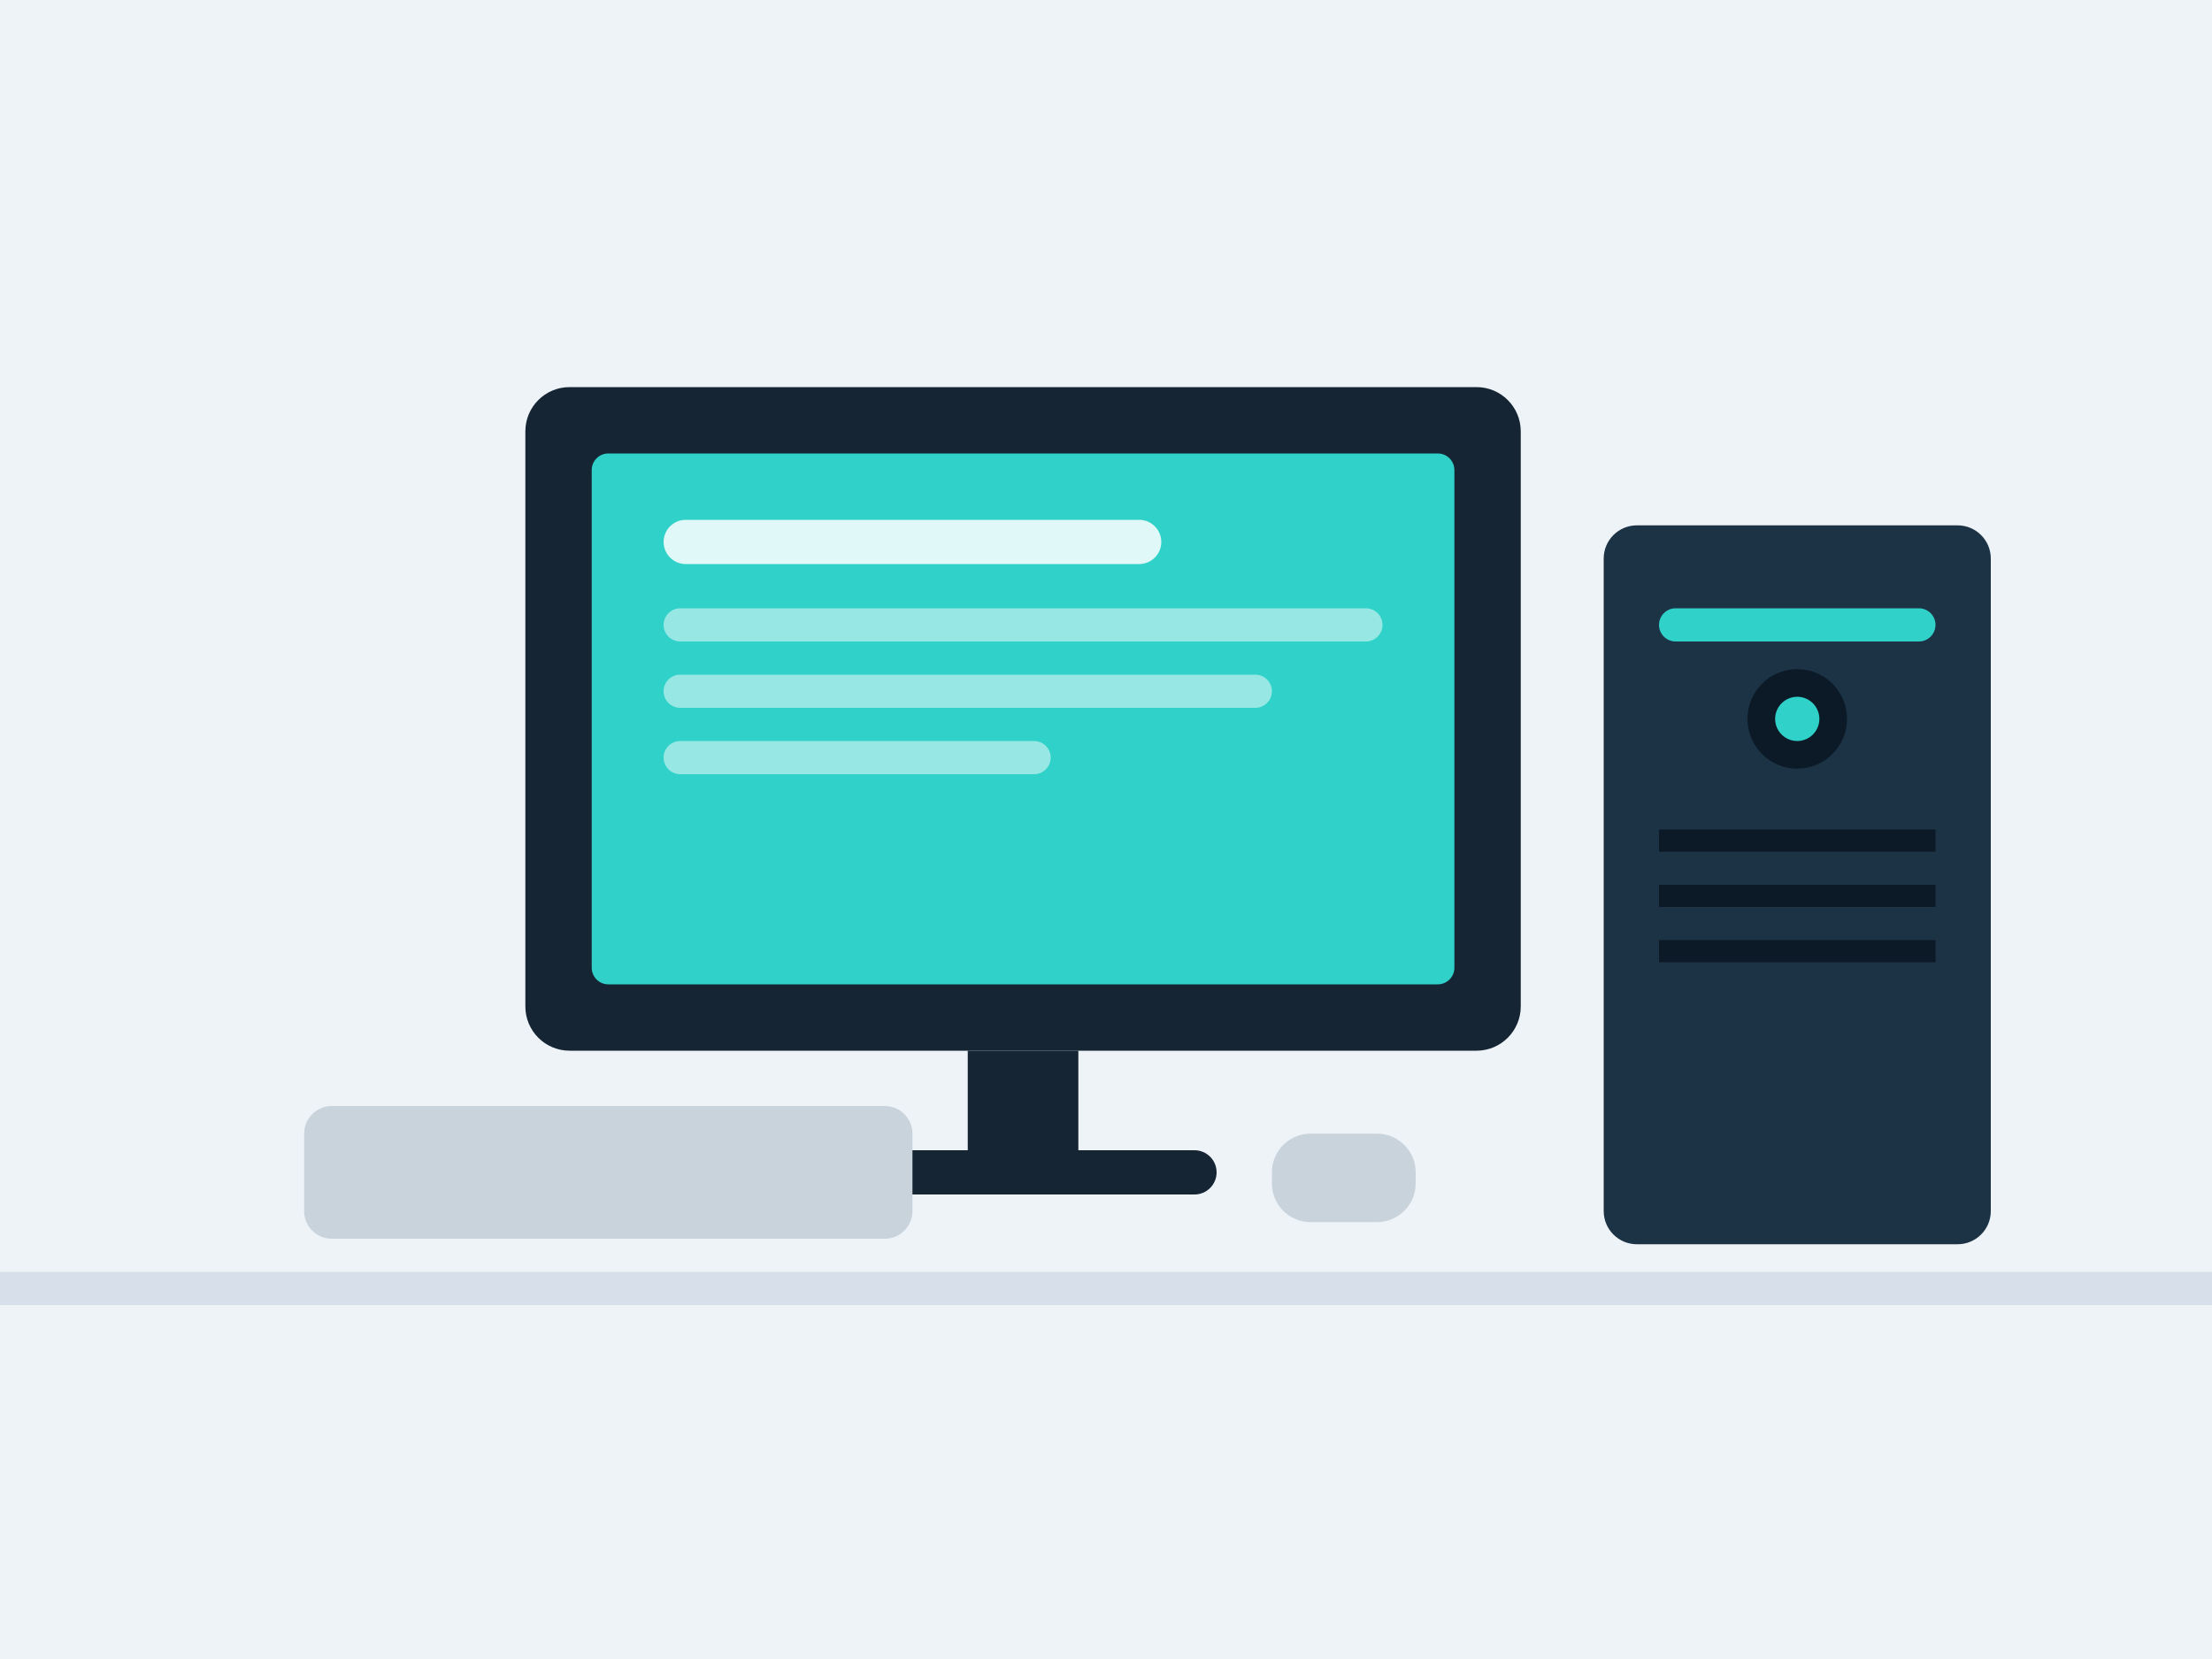
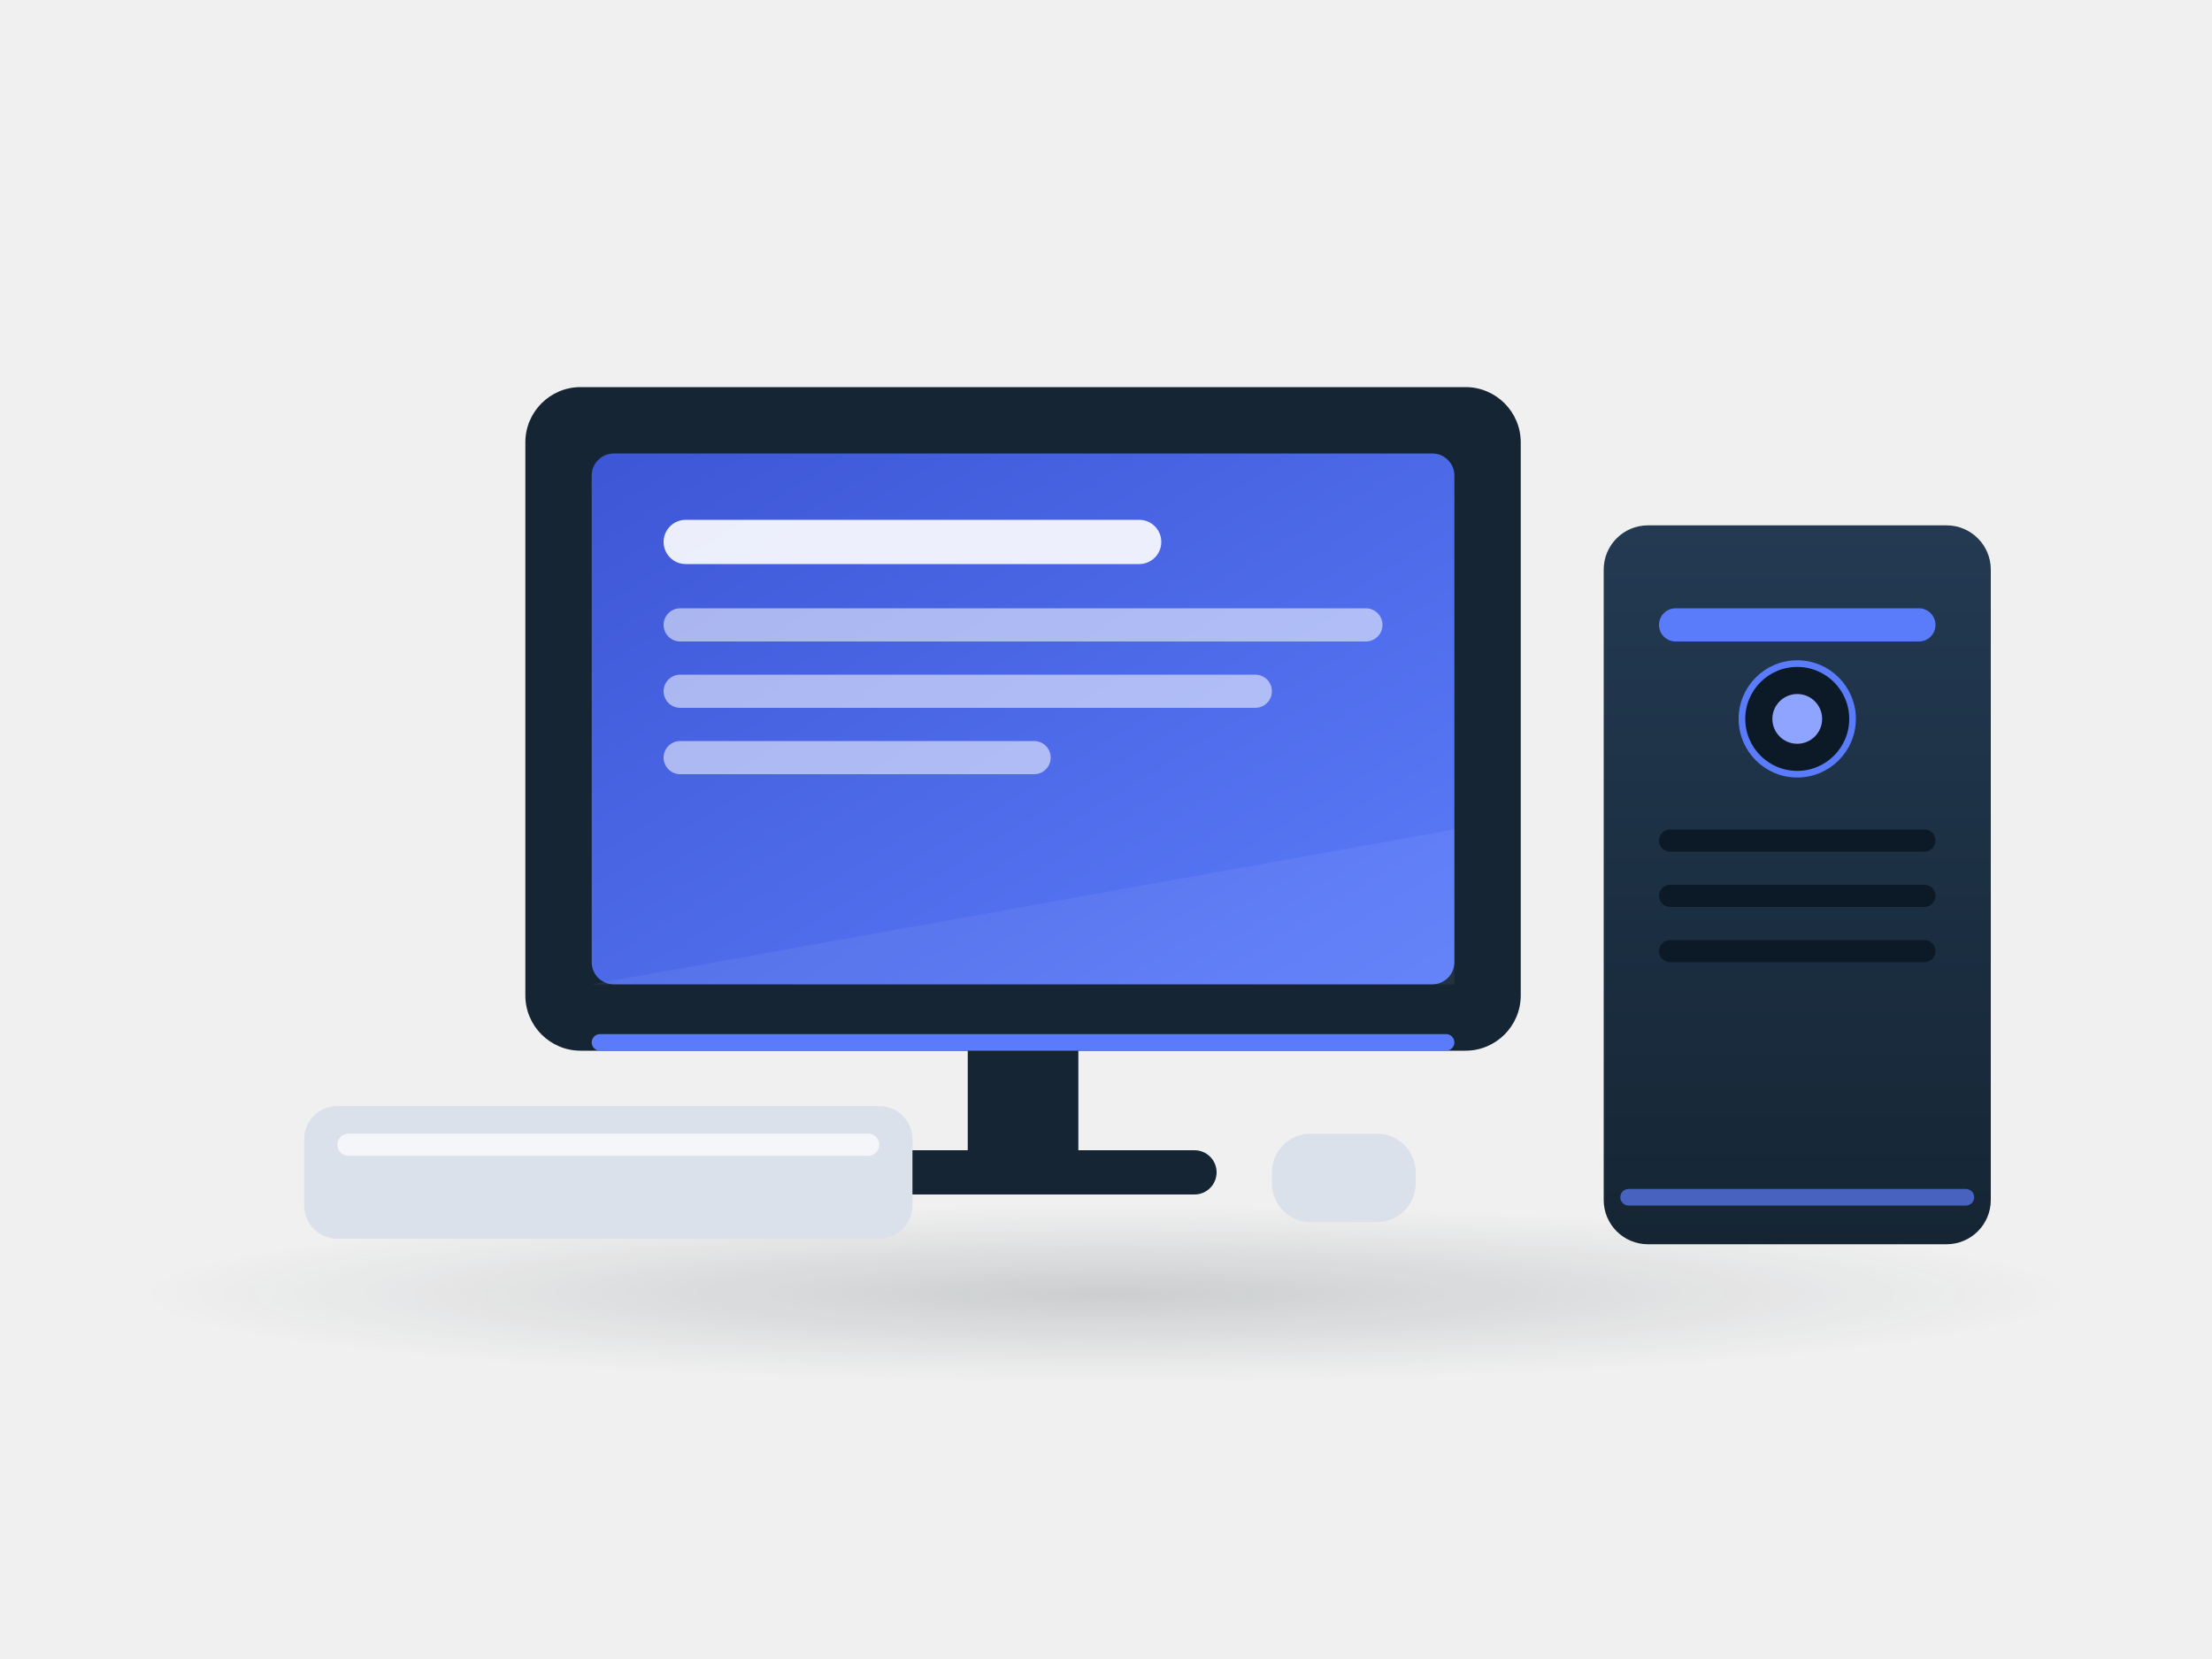
<svg xmlns="http://www.w3.org/2000/svg" viewBox="0 0 400 300" width="400" height="300">
-   <rect width="400" height="300" fill="#eef3f8" />
-   <rect x="0" y="230" width="400" height="6" fill="#d7e0ea" />
-   <rect x="95" y="70" width="180" height="120" rx="8" fill="#152534" />
-   <rect x="107" y="82" width="156" height="96" rx="3" fill="#2fd1c8" />
-   <rect x="120" y="94" width="90" height="8" rx="4" fill="#ffffff" opacity="0.85" />
-   <rect x="120" y="110" width="130" height="6" rx="3" fill="#ffffff" opacity="0.5" />
-   <rect x="120" y="122" width="110" height="6" rx="3" fill="#ffffff" opacity="0.5" />
-   <rect x="120" y="134" width="70" height="6" rx="3" fill="#ffffff" opacity="0.5" />
+   <defs>
+     <linearGradient id="ea-tela" x1="0%" y1="0%" x2="100%" y2="100%">
+       <stop offset="0%" stop-color="#3d56d6" />
+       <stop offset="100%" stop-color="#5b7cfa" />
+     </linearGradient>
+     <linearGradient id="ea-torre" x1="0%" y1="0%" x2="0%" y2="100%">
+       <stop offset="0%" stop-color="#233a52" />
+       <stop offset="100%" stop-color="#152534" />
+     </linearGradient>
+     <radialGradient id="ea-fan" cx="50%" cy="50%" r="50%">
+       <stop offset="0%" stop-color="#8fa4ff" stop-opacity="0.9" />
+       <stop offset="70%" stop-color="#5b7cfa" stop-opacity="0.35" />
+       <stop offset="100%" stop-color="#5b7cfa" stop-opacity="0" />
+     </radialGradient>
+     <radialGradient id="ea-shadow" cx="50%" cy="50%" r="50%">
+       <stop offset="0%" stop-color="#0b1a26" stop-opacity="0.16" />
+       <stop offset="100%" stop-color="#0b1a26" stop-opacity="0" />
+     </radialGradient>
+   </defs>
+   <ellipse cx="200" cy="234" rx="175" ry="16" fill="url(#ea-shadow)" />
+   <rect x="95" y="70" width="180" height="120" rx="10" fill="#152534" />
+   <rect x="107" y="82" width="156" height="96" rx="4" fill="url(#ea-tela)" />
+   <path d="M107 178 L263 178 L263 150 Z" fill="#ffffff" opacity="0.06" />
+   <rect x="120" y="94" width="90" height="8" rx="4" fill="#ffffff" opacity="0.9" />
+   <rect x="120" y="110" width="130" height="6" rx="3" fill="#ffffff" opacity="0.55" />
+   <rect x="120" y="122" width="110" height="6" rx="3" fill="#ffffff" opacity="0.55" />
+   <rect x="120" y="134" width="70" height="6" rx="3" fill="#ffffff" opacity="0.55" />
+   <rect x="107" y="187" width="156" height="3" rx="1.5" fill="#5b7cfa" />
  <rect x="175" y="190" width="20" height="18" fill="#152534" />
  <rect x="150" y="208" width="70" height="8" rx="4" fill="#152534" />
-   <rect x="290" y="95" width="70" height="130" rx="6" fill="#1c3346" />
-   <rect x="300" y="110" width="50" height="6" rx="3" fill="#2fd1c8" />
-   <circle cx="325" cy="130" r="9" fill="#0b1a26" />
-   <circle cx="325" cy="130" r="4" fill="#2fd1c8" />
-   <rect x="300" y="150" width="50" height="4" fill="#0b1a26" />
-   <rect x="300" y="160" width="50" height="4" fill="#0b1a26" />
-   <rect x="300" y="170" width="50" height="4" fill="#0b1a26" />
-   <rect x="55" y="200" width="110" height="24" rx="5" fill="#c9d3dc" />
-   <rect x="230" y="205" width="26" height="16" rx="7" fill="#c9d3dc" />
+   <circle cx="325" cy="130" r="26" fill="url(#ea-fan)" />
+   <rect x="290" y="95" width="70" height="130" rx="8" fill="url(#ea-torre)" />
+   <rect x="300" y="110" width="50" height="6" rx="3" fill="#5b7cfa" />
+   <circle cx="325" cy="130" r="10" fill="#0b1a26" />
+   <circle cx="325" cy="130" r="10" fill="none" stroke="#5b7cfa" stroke-width="1.2" />
+   <circle cx="325" cy="130" r="4.5" fill="#8fa4ff" />
+   <rect x="300" y="150" width="50" height="4" rx="2" fill="#0b1a26" />
+   <rect x="300" y="160" width="50" height="4" rx="2" fill="#0b1a26" />
+   <rect x="300" y="170" width="50" height="4" rx="2" fill="#0b1a26" />
+   <rect x="293" y="215" width="64" height="3" rx="1.5" fill="#5b7cfa" opacity="0.7" />
+   <rect x="55" y="200" width="110" height="24" rx="6" fill="#dbe1ea" />
+   <rect x="61" y="205" width="98" height="4" rx="2" fill="#ffffff" opacity="0.7" />
+   <rect x="230" y="205" width="26" height="16" rx="7" fill="#dbe1ea" />
</svg>
